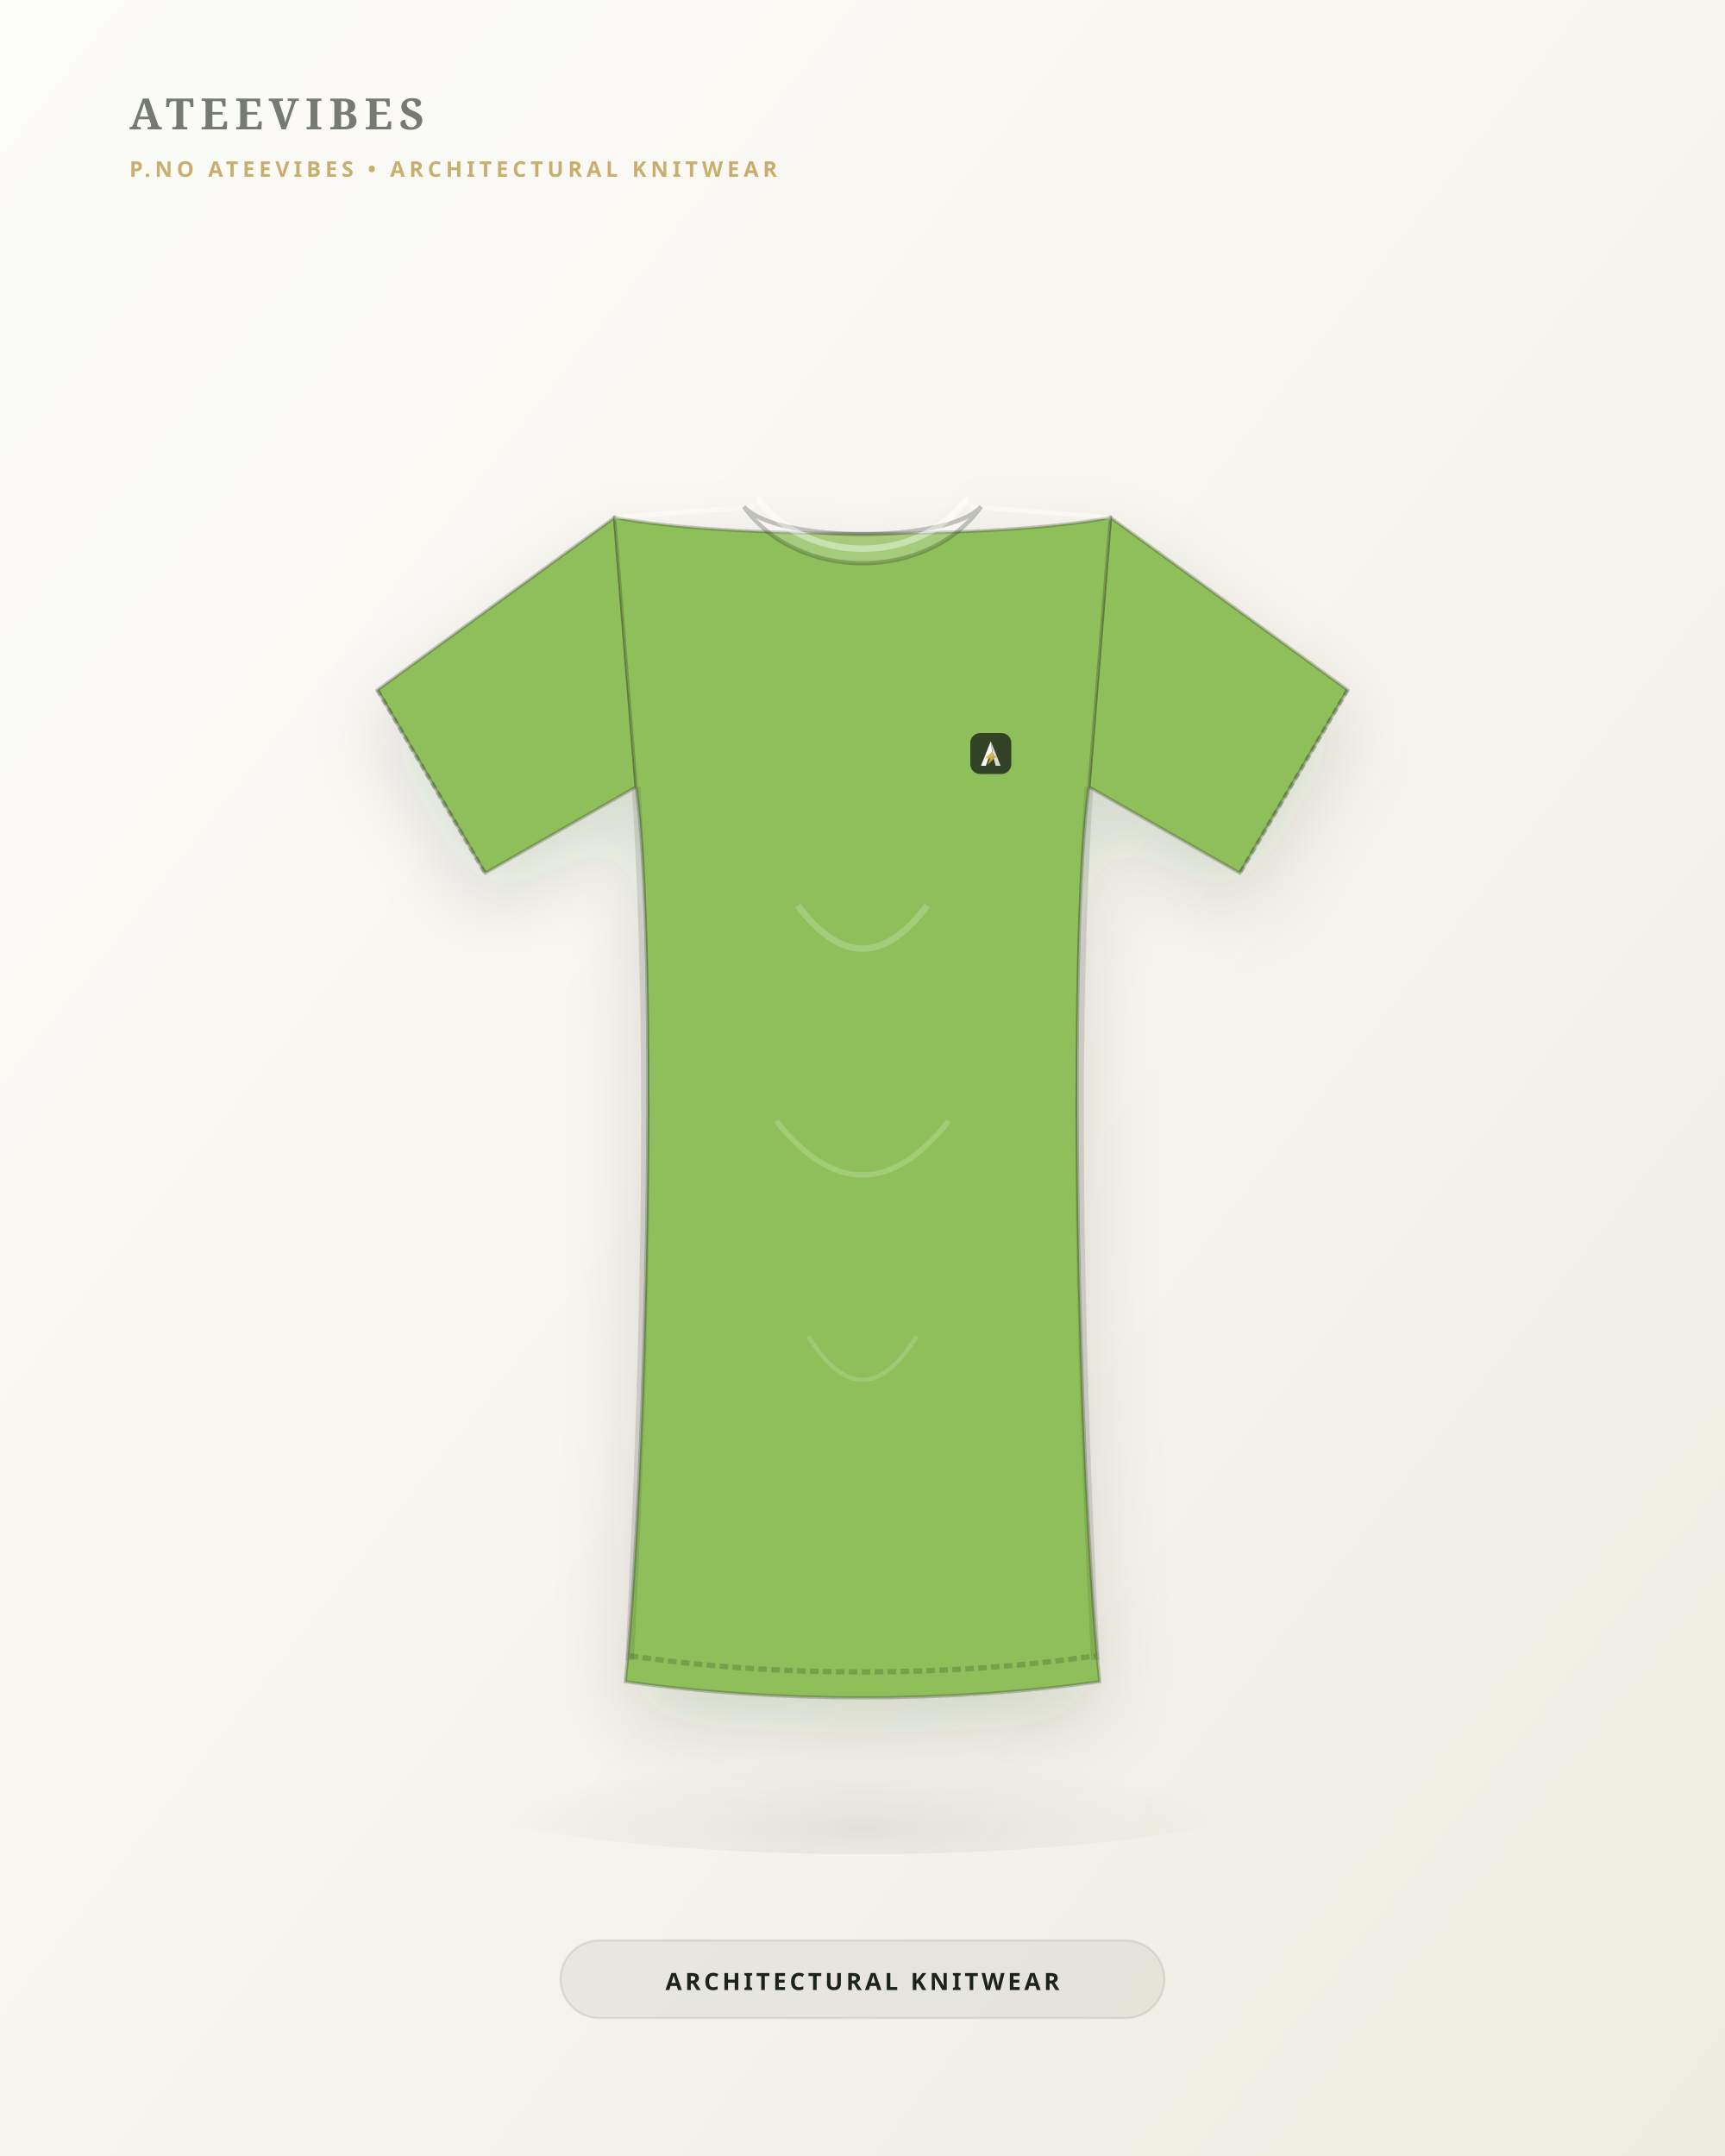
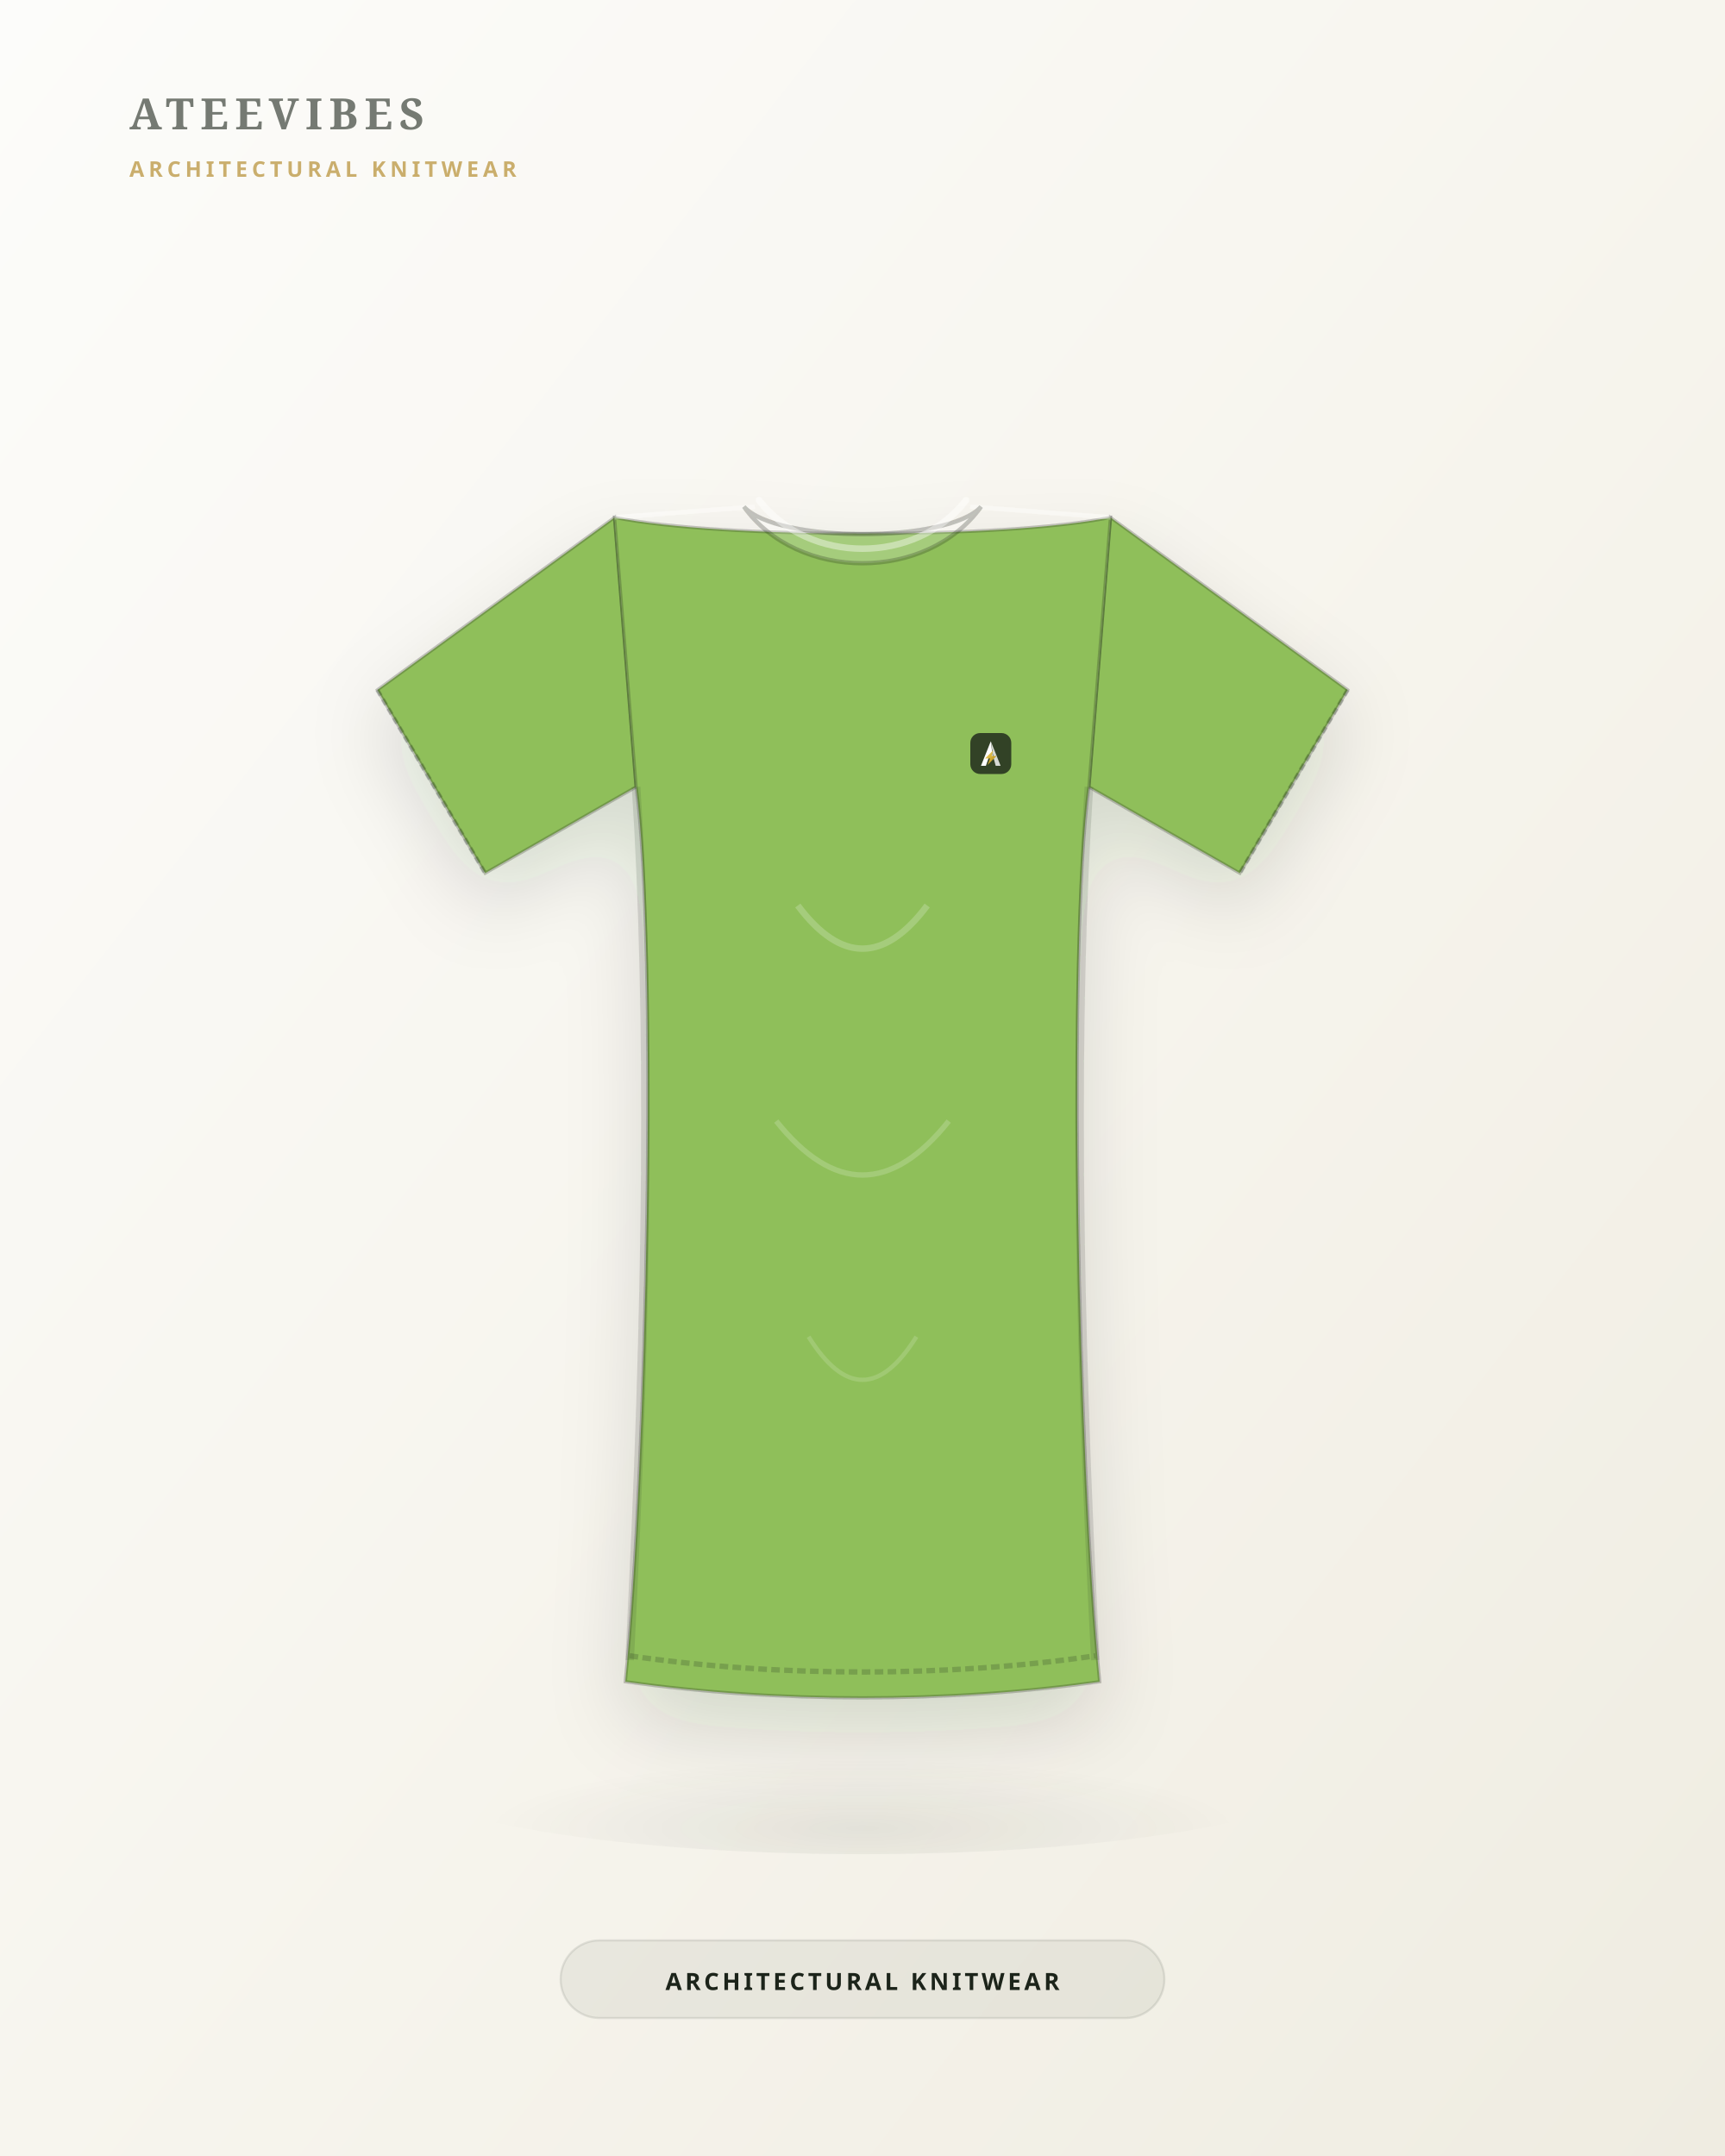
<svg xmlns="http://www.w3.org/2000/svg" width="800" height="1000" viewBox="0 0 800 1000">
  <defs>
    <linearGradient id="studioBg" x1="0%" y1="0%" x2="100%" y2="100%">
      <stop offset="0%" stop-color="#FCFCFA" />
      <stop offset="50%" stop-color="#F7F5EE" />
      <stop offset="100%" stop-color="#EFECE1" />
    </linearGradient>
    <radialGradient id="pedestal" cx="50%" cy="85%" r="40%">
      <stop offset="0%" stop-color="#1C241A" stop-opacity="0.08" />
      <stop offset="100%" stop-color="#1C241A" stop-opacity="0" />
    </radialGradient>
    <filter id="garmentShadow" x="-10%" y="-10%" width="120%" height="125%">
      <feDropShadow dx="0" dy="16" stdDeviation="18" flood-color="#1C241A" flood-opacity="0.14" />
    </filter>
    <linearGradient id="goldMini" x1="0%" y1="0%" x2="100%" y2="100%">
      <stop offset="0%" stop-color="#F5E084" />
      <stop offset="50%" stop-color="#D4AF37" />
      <stop offset="100%" stop-color="#AA7C11" />
    </linearGradient>
  </defs>
  <rect width="800" height="1000" fill="url(#studioBg)" />
  <ellipse cx="400" cy="820" rx="220" ry="40" fill="url(#pedestal)" />
  <g transform="translate(60, 60)" opacity="0.6">
    <text font-family="'Playfair Display', Georgia, serif" font-size="20" font-weight="900" fill="#1C241A" letter-spacing="3">ATEEVIBES</text>
-     <text y="22" font-family="'DM Sans', system-ui, sans-serif" font-size="10" font-weight="700" fill="#AA7C11" letter-spacing="2">P.NO ATEEVIBES • ARCHITECTURAL KNITWEAR</text>
+     <text y="22" font-family="'DM Sans', system-ui, sans-serif" font-size="10" font-weight="700" fill="#AA7C11" letter-spacing="2">ARCHITECTURAL KNITWEAR</text>
  </g>
  <g filter="url(#garmentShadow)">
    <path d="M 285 240 L 175 320 L 225 405 L 295 365 Z" fill="#8fbf5a" stroke="#1C241A" stroke-width="1.5" stroke-opacity="0.25" />
    <path d="M 515 240 L 625 320 L 575 405 L 505 365 Z" fill="#8fbf5a" stroke="#1C241A" stroke-width="1.5" stroke-opacity="0.25" />
    <path d="     M 285 240     C 335 250, 465 250, 515 240     L 505 365     C 495 440, 500 680, 510 780     C 440 790, 360 790, 290 780     C 300 680, 305 440, 295 365     Z   " fill="#8fbf5a" stroke="#1C241A" stroke-width="1.5" stroke-opacity="0.25" />
    <line x1="285" y1="240" x2="350" y2="235" stroke="#ffffff" stroke-width="2" stroke-opacity="0.3" />
    <line x1="515" y1="240" x2="450" y2="235" stroke="#ffffff" stroke-width="2" stroke-opacity="0.3" />
    <path d="M 295 365 Q 305 520 292 770" stroke="#1c241a" stroke-width="4" stroke-opacity="0.12" fill="none" />
    <path d="M 505 365 Q 495 520 508 770" stroke="#1c241a" stroke-width="4" stroke-opacity="0.12" fill="none" />
    <path d="M 370 420 Q 400 460 430 420" stroke="#ffffff" stroke-width="3" stroke-opacity="0.2" fill="none" />
    <path d="M 360 520 Q 400 570 440 520" stroke="#ffffff" stroke-width="2.5" stroke-opacity="0.18" fill="none" />
    <path d="M 375 620 Q 400 660 425 620" stroke="#ffffff" stroke-width="2" stroke-opacity="0.15" fill="none" />
    <path d="M 292 768 C 360 778, 440 778, 508 768" stroke="#1c241a" stroke-width="2.5" stroke-opacity="0.2" fill="none" stroke-dasharray="4 2" />
    <line x1="175" y1="320" x2="225" y2="405" stroke="#1c241a" stroke-width="2" stroke-opacity="0.2" stroke-dasharray="3 2" />
    <line x1="625" y1="320" x2="575" y2="405" stroke="#1c241a" stroke-width="2" stroke-opacity="0.2" stroke-dasharray="3 2" />
    <g transform="translate(450, 340) scale(0.38)">
      <rect width="50" height="50" rx="12" fill="#1C241A" fill-opacity="0.8" />
      <path d="M 25 10 L 13 40 L 19 40 L 22.5 30 L 27.5 30 Z" fill="#FFFFFF" />
      <path d="M 25 10 L 37 40 L 31 40 L 28.5 31 Z" fill="#FFFFFF" opacity="0.8" />
      <polygon points="28,21 18,31 24,31 21,39 32,28 26,28" fill="url(#goldMini)" />
    </g>
    <path d="M 345 235 C 370 270, 430 270, 455 235 C 440 252, 360 252, 345 235 Z" fill="#ffffff" fill-opacity="0.2" stroke="#1c241a" stroke-width="2" stroke-opacity="0.25" />
    <path d="M 352 232 C 375 262, 425 262, 448 232" fill="none" stroke="#ffffff" stroke-width="3" stroke-linecap="round" stroke-opacity="0.4" />
  </g>
  <g transform="translate(400, 920)" text-anchor="middle">
    <rect x="-140" y="-20" width="280" height="36" rx="18" fill="#1C241A" fill-opacity="0.06" stroke="#1C241A" stroke-opacity="0.1" />
    <text y="3" font-family="'DM Sans', system-ui, sans-serif" font-size="11" font-weight="700" fill="#1C241A" letter-spacing="1.5">
        ARCHITECTURAL KNITWEAR
      </text>
  </g>
</svg>
